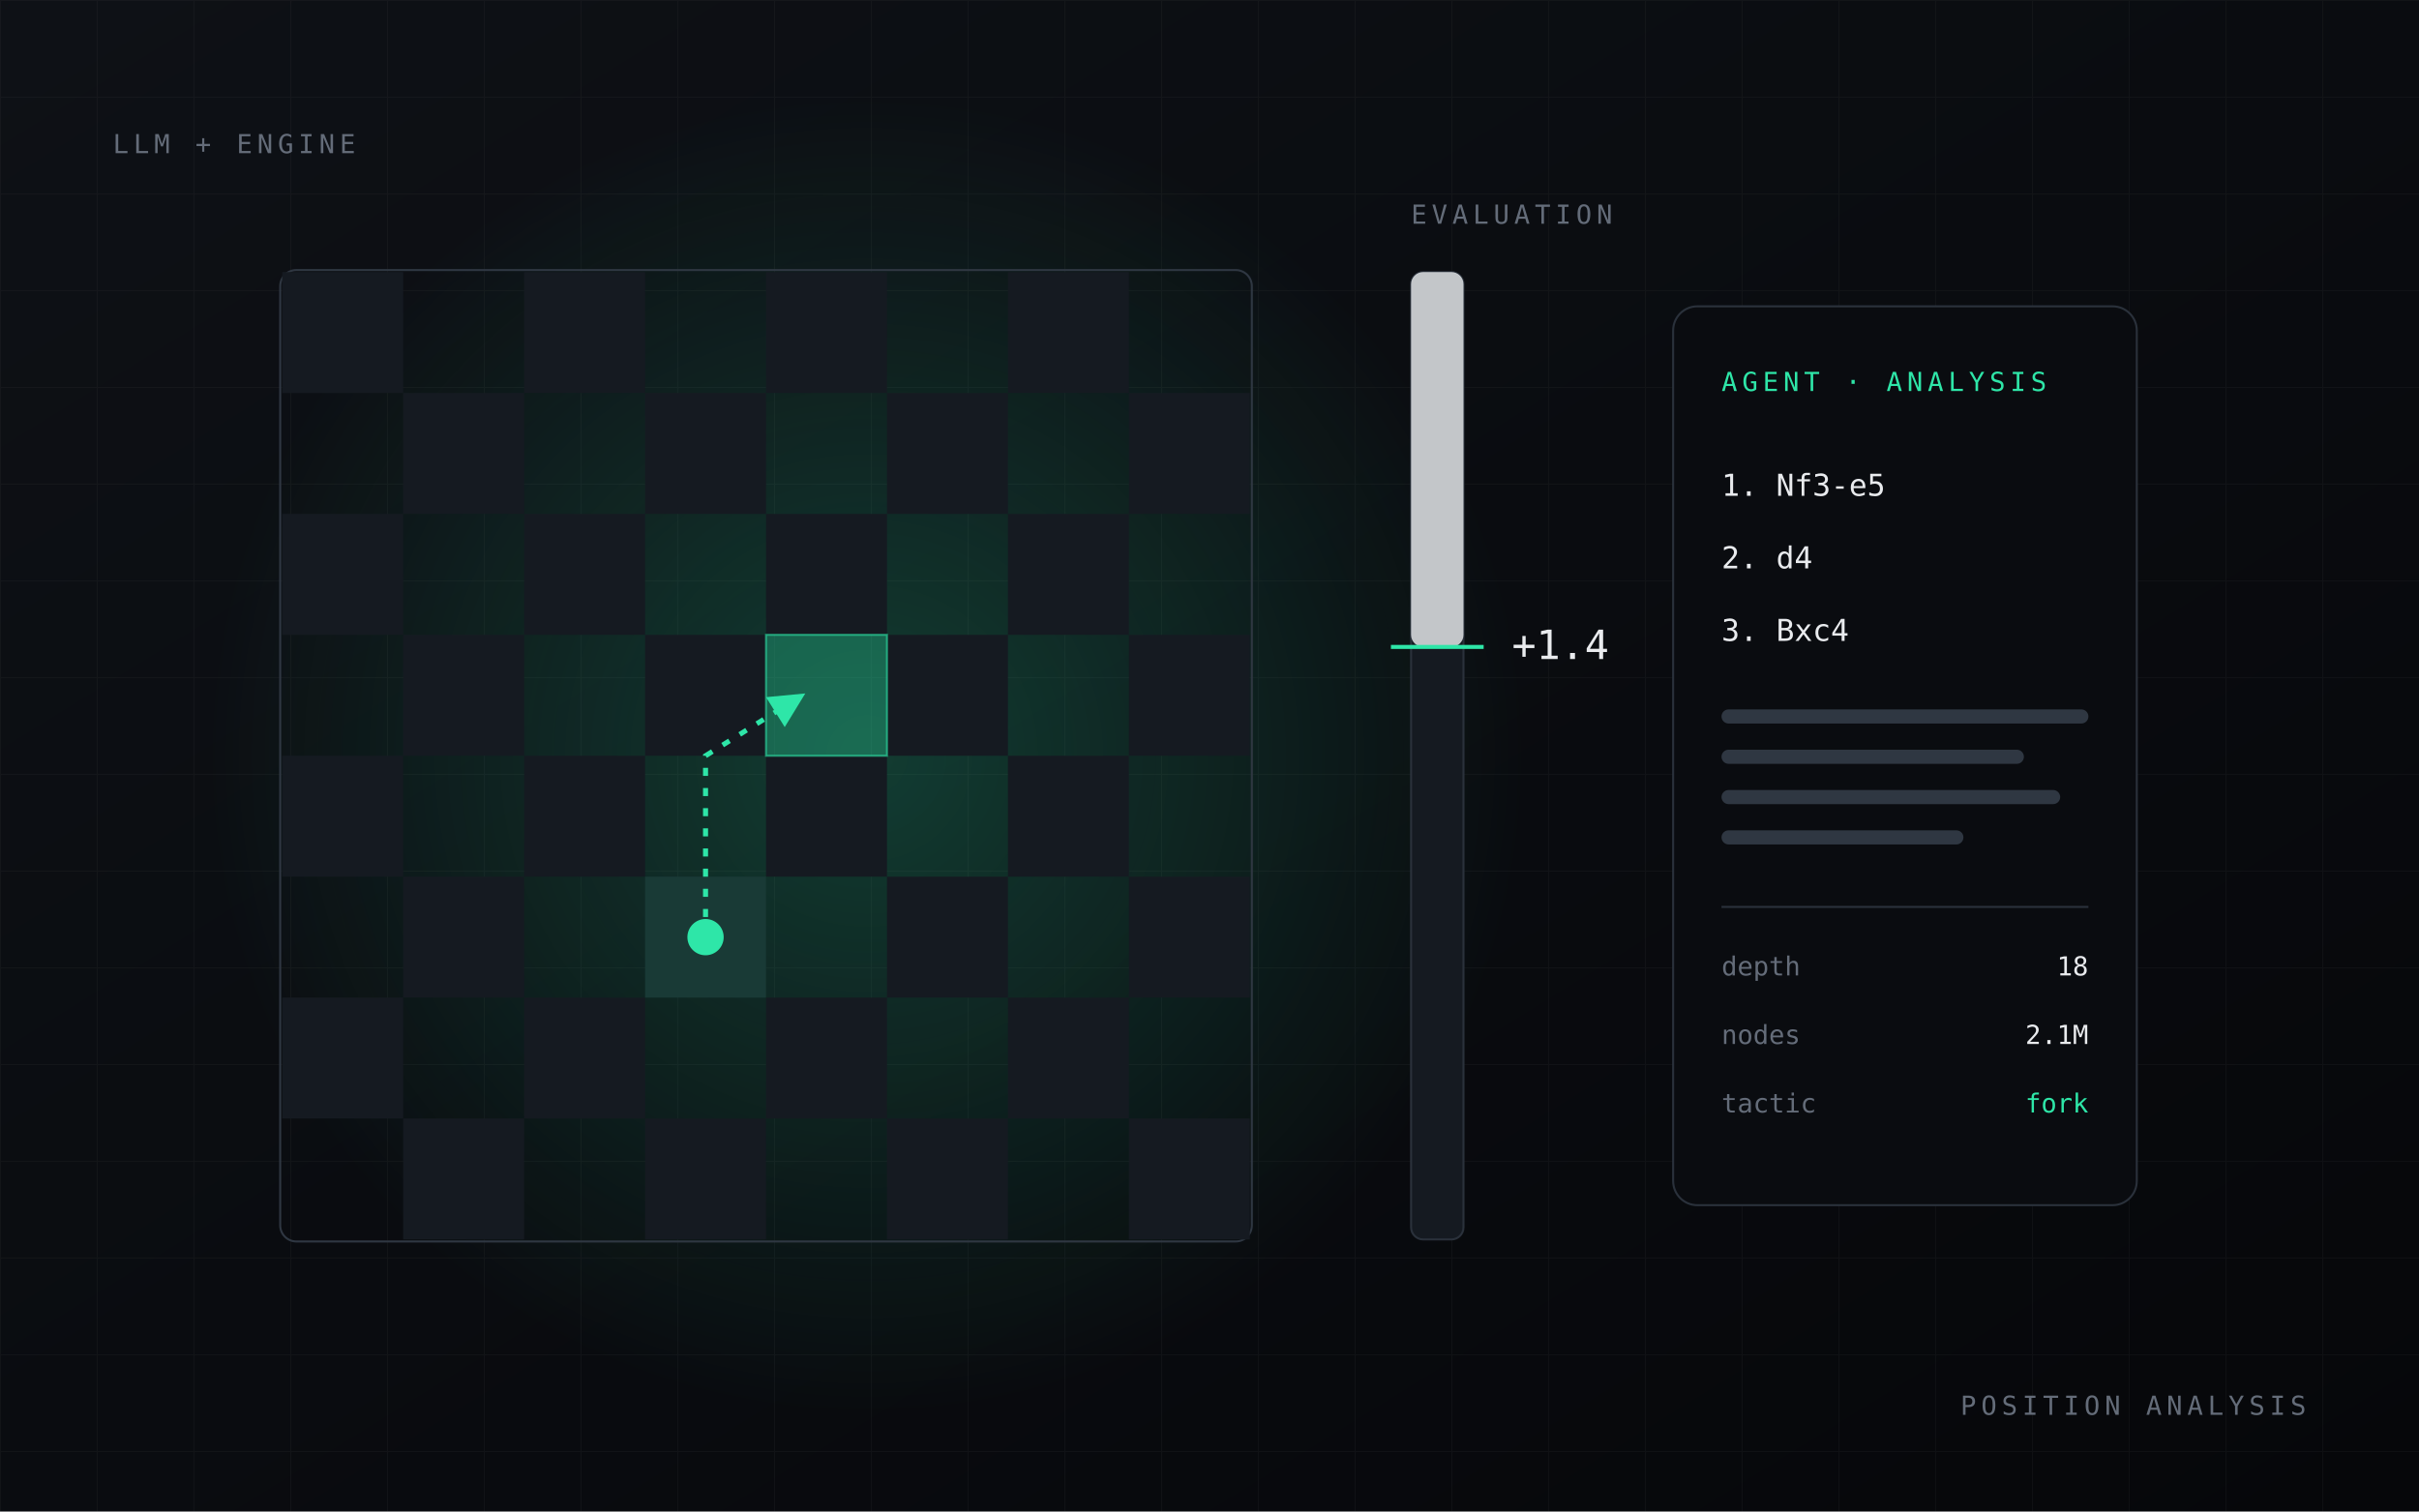
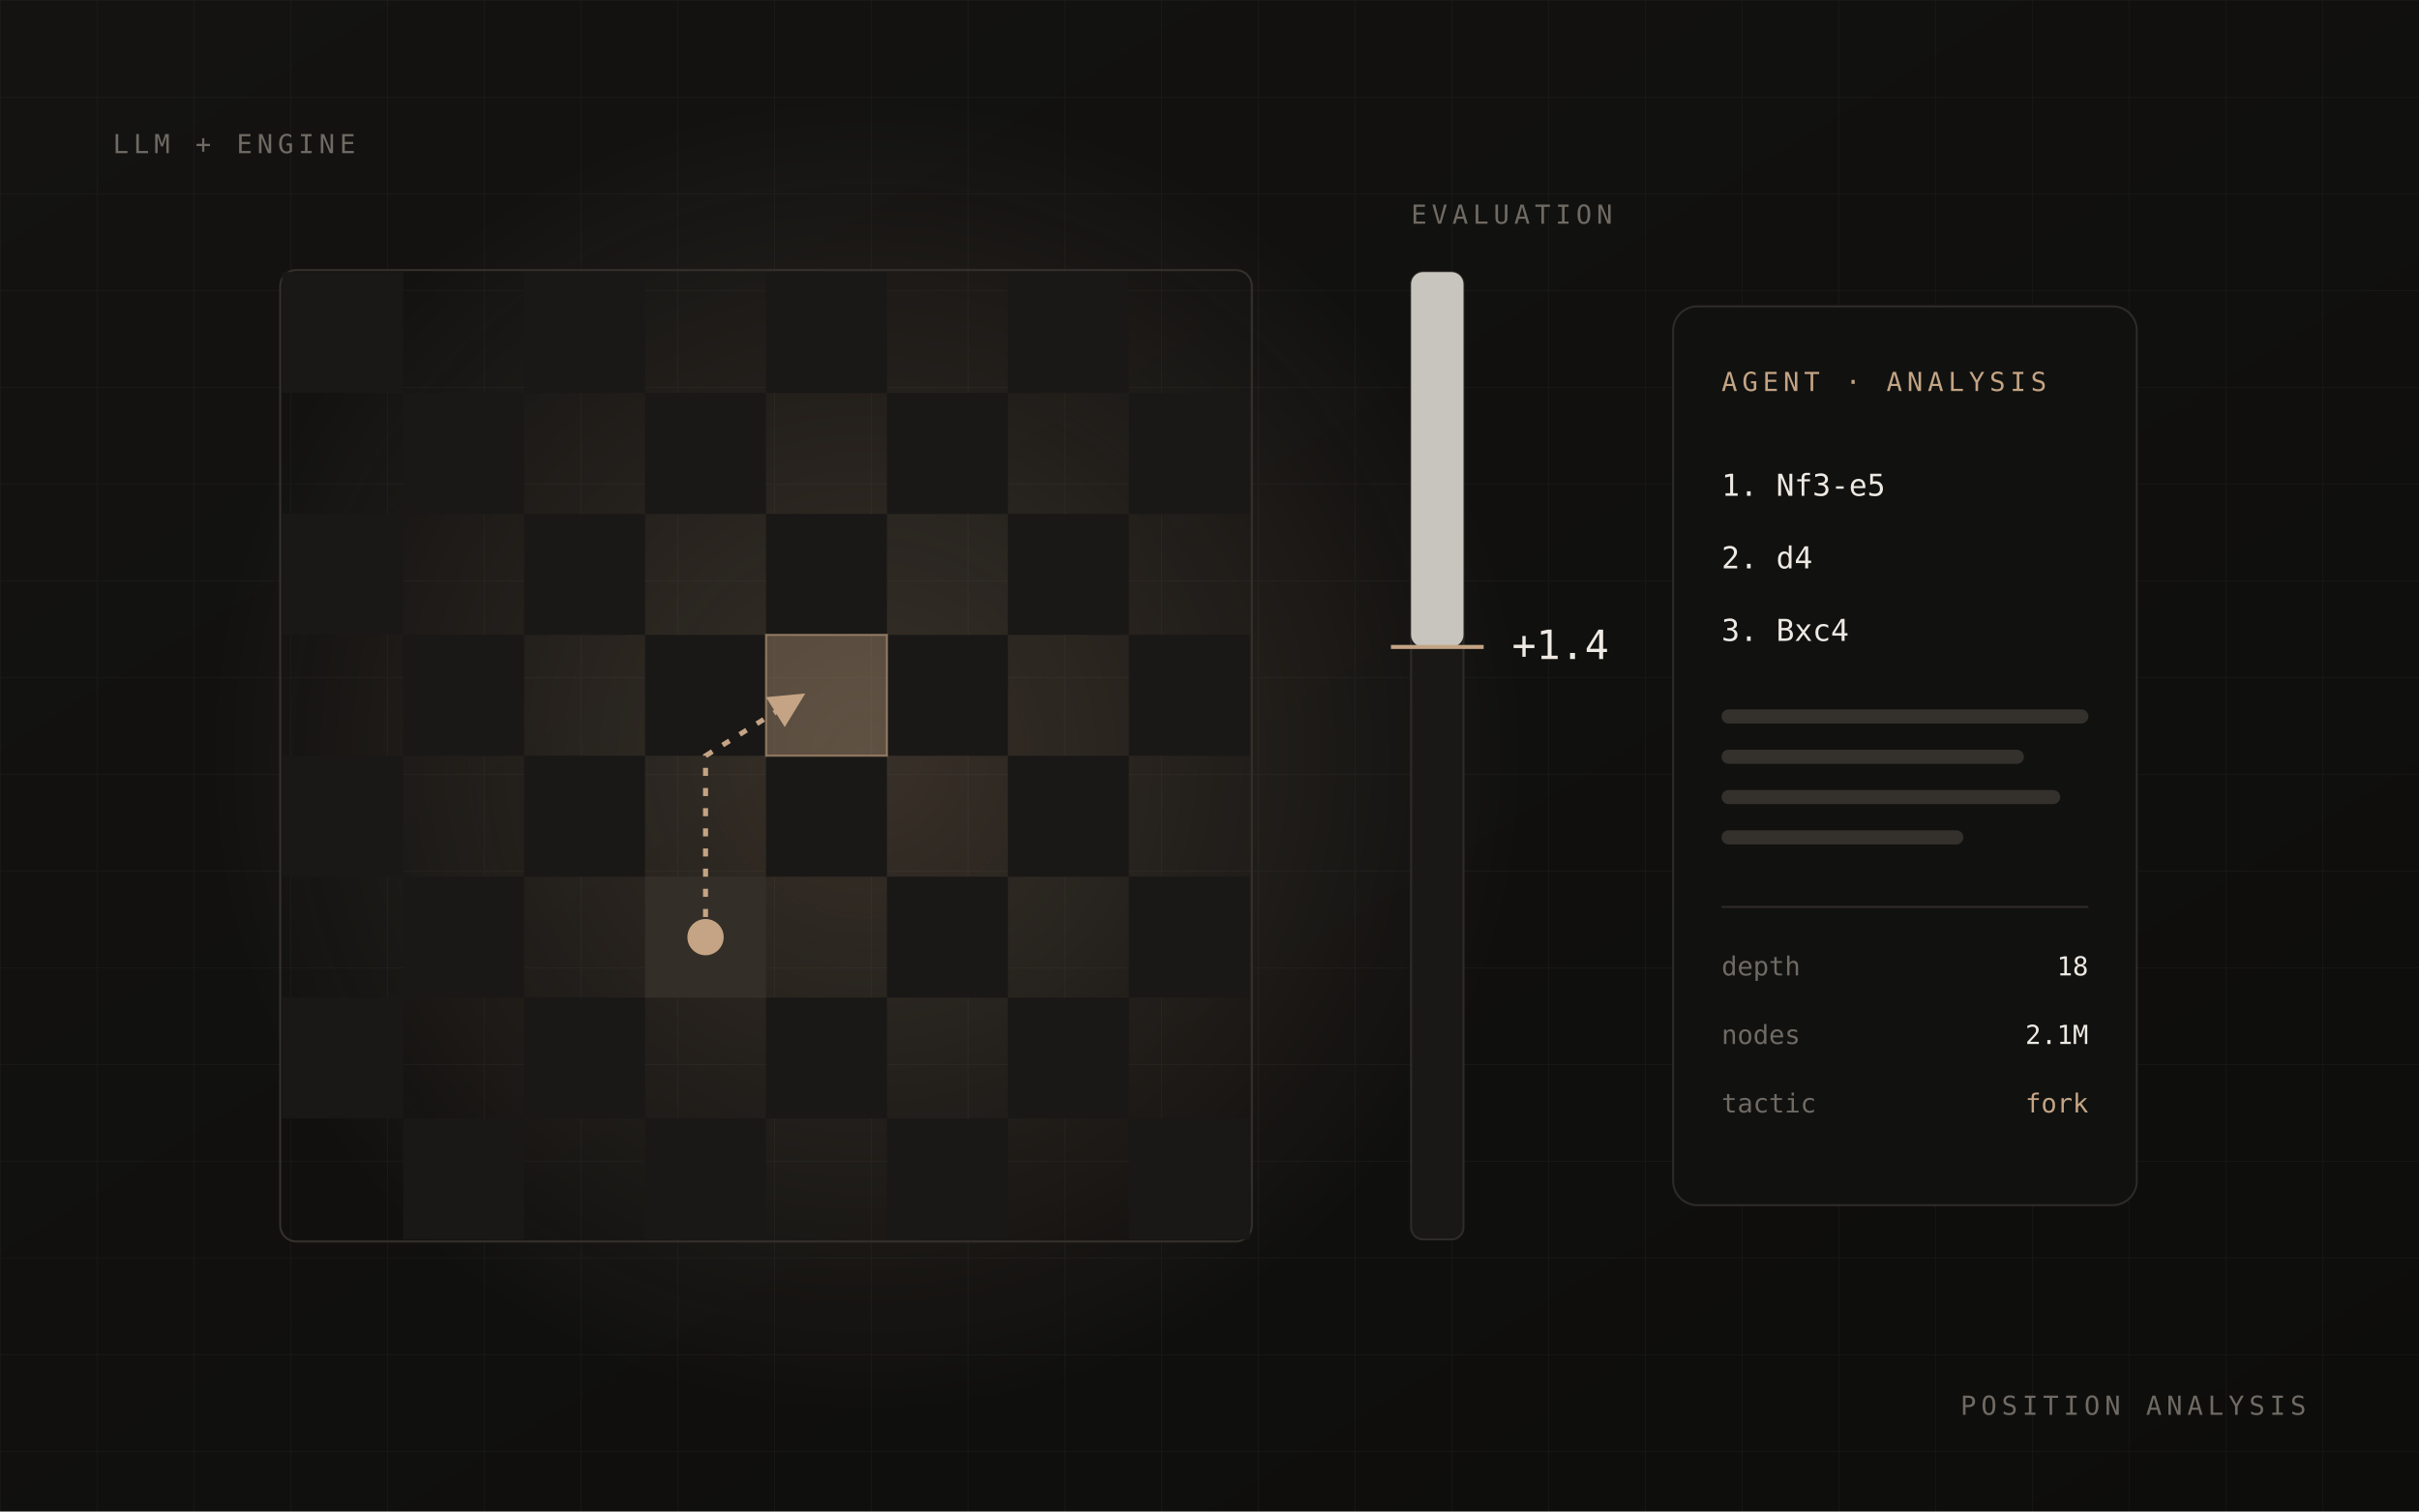
<svg xmlns="http://www.w3.org/2000/svg" viewBox="0 0 1200 750" role="img" aria-label="Chess board with a candidate move vector and a position evaluation bar">
  <style>
    @keyframes dashflow { to { stroke-dashoffset: -40; } }
    @keyframes pulse { 0%,100% { opacity:.16 } 50% { opacity:.5 } }
    @keyframes blink { 0%,100% { opacity:1 } 50% { opacity:.3 } }
    @keyframes bar { 0%,100% { transform:scaleY(.55) } 50% { transform:scaleY(1) } }
    @keyframes glow { 0%,100% { opacity:.55 } 50% { opacity:1 } }
    @keyframes wk { 0%,100% { opacity:.72 } 50% { opacity:1 } }
    @keyframes ring { 0%,100% { opacity:.45 } 50% { opacity:1 } }
    @keyframes evals { 0%,100% { transform:scaleY(.9) } 50% { transform:scaleY(1.06) } }
    .flow { animation: dashflow 1.5s linear infinite; }
    .flow-slow { animation: dashflow 3s linear infinite; }
    .pulse { animation: pulse 3.6s ease-in-out infinite; }
    .blink { animation: blink 2.2s ease-in-out infinite; }
    .glow { animation: glow 2.8s ease-in-out infinite; }
    .wk { animation: wk 3s ease-in-out infinite; }
    .ring { animation: ring 4.2s ease-in-out infinite; }
    .bar { transform-box: fill-box; transform-origin: center; animation: bar 1.9s ease-in-out infinite; }
    .evalbar { transform-box: fill-box; transform-origin: top center; animation: evals 4.5s ease-in-out infinite; }
    @media (prefers-reduced-motion: reduce) { * { animation: none !important; } }
  </style>
  <defs>
    <linearGradient id="ch-bg" x1="0" y1="0" x2="1" y2="1">
-       <stop offset="0" stop-color="#0E1116" />
-       <stop offset="1" stop-color="#06070A" />
+       <stop offset="0" stop-color="#141312" />
+       <stop offset="1" stop-color="#0D0D0C" />
    </linearGradient>
    <pattern id="ch-grid" width="48" height="48" patternUnits="userSpaceOnUse">
      <path d="M48 0H0V48" fill="none" stroke="#FFFFFF" stroke-opacity=".035" stroke-width="1" />
    </pattern>
    <radialGradient id="ch-glow" cx=".5" cy=".5" r=".5">
-       <stop offset="0" stop-color="#2EE6A8" stop-opacity=".22" />
-       <stop offset="1" stop-color="#2EE6A8" stop-opacity="0" />
+       <stop offset="0" stop-color="#C4A484" stop-opacity=".22" />
+       <stop offset="1" stop-color="#C4A484" stop-opacity="0" />
    </radialGradient>
    <marker id="ch-ar" viewBox="0 0 10 10" refX="9" refY="5" markerWidth="7" markerHeight="7" orient="auto-start-reverse">
-       <path d="M0 0 10 5 0 10z" fill="#2EE6A8" />
+       <path d="M0 0 10 5 0 10z" fill="#C4A484" />
    </marker>
  </defs>
  <rect width="1200" height="750" fill="url(#ch-bg)" />
  <rect width="1200" height="750" fill="url(#ch-grid)" />
  <circle cx="430" cy="375" r="330" fill="url(#ch-glow)" />
  <g transform="translate(140 135)">
-     <rect x="-1" y="-1" width="482" height="482" rx="8" fill="none" stroke="#2F3742" />
-     <g fill="#151A21">
+     <rect x="-1" y="-1" width="482" height="482" rx="8" fill="none" stroke="#34302C" />
+     <g fill="#191816">
      <rect x="0" y="0" width="60" height="60" />
      <rect x="120" y="0" width="60" height="60" />
      <rect x="240" y="0" width="60" height="60" />
      <rect x="360" y="0" width="60" height="60" />
      <rect x="60" y="60" width="60" height="60" />
      <rect x="180" y="60" width="60" height="60" />
      <rect x="300" y="60" width="60" height="60" />
      <rect x="420" y="60" width="60" height="60" />
      <rect x="0" y="120" width="60" height="60" />
      <rect x="120" y="120" width="60" height="60" />
      <rect x="240" y="120" width="60" height="60" />
      <rect x="360" y="120" width="60" height="60" />
      <rect x="60" y="180" width="60" height="60" />
      <rect x="180" y="180" width="60" height="60" />
      <rect x="300" y="180" width="60" height="60" />
      <rect x="420" y="180" width="60" height="60" />
      <rect x="0" y="240" width="60" height="60" />
      <rect x="120" y="240" width="60" height="60" />
      <rect x="240" y="240" width="60" height="60" />
      <rect x="360" y="240" width="60" height="60" />
      <rect x="60" y="300" width="60" height="60" />
      <rect x="180" y="300" width="60" height="60" />
      <rect x="300" y="300" width="60" height="60" />
      <rect x="420" y="300" width="60" height="60" />
      <rect x="0" y="360" width="60" height="60" />
      <rect x="120" y="360" width="60" height="60" />
      <rect x="240" y="360" width="60" height="60" />
      <rect x="360" y="360" width="60" height="60" />
      <rect x="60" y="420" width="60" height="60" />
      <rect x="180" y="420" width="60" height="60" />
      <rect x="300" y="420" width="60" height="60" />
      <rect x="420" y="420" width="60" height="60" />
    </g>
-     <rect class="pulse" x="180" y="300" width="60" height="60" fill="#2EE6A8" fill-opacity=".16" />
-     <rect class="glow" x="240" y="180" width="60" height="60" fill="#2EE6A8" fill-opacity=".28" stroke="#2EE6A8" stroke-opacity=".6" />
-     <path class="flow" d="M210 330 L 210 240 L 258 210" fill="none" stroke="#2EE6A8" stroke-width="2.5" stroke-dasharray="4 6" marker-end="url(#ch-ar)" />
-     <circle cx="210" cy="330" r="9" fill="#2EE6A8" />
+     <rect class="pulse" x="180" y="300" width="60" height="60" fill="#C4A484" fill-opacity=".16" />
+     <rect class="glow" x="240" y="180" width="60" height="60" fill="#C4A484" fill-opacity=".28" stroke="#C4A484" stroke-opacity=".6" />
+     <path class="flow" d="M210 330 L 210 240 L 258 210" fill="none" stroke="#C4A484" stroke-width="2.5" stroke-dasharray="4 6" marker-end="url(#ch-ar)" />
+     <circle cx="210" cy="330" r="9" fill="#C4A484" />
  </g>
  <g transform="translate(700 135)">
-     <text x="0" y="-24" font-family="ui-monospace,'JetBrains Mono',monospace" font-size="13" letter-spacing="2.4" fill="#646C79">EVALUATION</text>
-     <rect x="0" y="0" width="26" height="480" rx="6" fill="#151A21" stroke="#2A313B" />
-     <rect class="evalbar" x="0" y="0" width="26" height="186" rx="6" fill="#E9EBEE" fill-opacity=".82" />
-     <line x1="-10" y1="186" x2="36" y2="186" stroke="#2EE6A8" stroke-width="2" />
-     <text x="50" y="192" font-family="ui-monospace,'JetBrains Mono',monospace" font-size="20" fill="#E9EBEE">+1.4</text>
+     <text x="0" y="-24" font-family="ui-monospace,'JetBrains Mono',monospace" font-size="13" letter-spacing="2.4" fill="#6F6A63">EVALUATION</text>
+     <rect x="0" y="0" width="26" height="480" rx="6" fill="#191816" stroke="#2E2B28" />
+     <rect class="evalbar" x="0" y="0" width="26" height="186" rx="6" fill="#EEEAE3" fill-opacity=".82" />
+     <line x1="-10" y1="186" x2="36" y2="186" stroke="#C4A484" stroke-width="2" />
+     <text x="50" y="192" font-family="ui-monospace,'JetBrains Mono',monospace" font-size="20" fill="#EEEAE3">+1.4</text>
  </g>
  <g transform="translate(830 152)" font-family="ui-monospace,'JetBrains Mono',monospace">
-     <rect x="0" y="0" width="230" height="446" rx="12" fill="#0A0C10" stroke="#2A313B" />
-     <text x="24" y="42" font-size="13" letter-spacing="2.4" fill="#2EE6A8">AGENT · ANALYSIS</text>
-     <g font-size="15" fill="#E9EBEE">
+     <rect x="0" y="0" width="230" height="446" rx="12" fill="#111110" stroke="#2E2B28" />
+     <text x="24" y="42" font-size="13" letter-spacing="2.4" fill="#C4A484">AGENT · ANALYSIS</text>
+     <g font-size="15" fill="#EEEAE3">
      <text x="24" y="94">1. Nf3-e5</text>
      <text x="24" y="130">2. d4</text>
      <text x="24" y="166">3. Bxc4</text>
    </g>
-     <g fill="#2F3742">
+     <g fill="#34302C">
      <rect class="wk" x="24" y="200" width="182" height="7" rx="3.5" />
      <rect class="wk" style="animation-delay:.5s" x="24" y="220" width="150" height="7" rx="3.5" />
      <rect class="wk" style="animation-delay:1s" x="24" y="240" width="168" height="7" rx="3.5" />
      <rect class="wk" style="animation-delay:1.5s" x="24" y="260" width="120" height="7" rx="3.5" />
    </g>
-     <line x1="24" y1="298" x2="206" y2="298" stroke="#2A313B" />
-     <g font-size="13" fill="#646C79">
+     <line x1="24" y1="298" x2="206" y2="298" stroke="#2E2B28" />
+     <g font-size="13" fill="#6F6A63">
      <text x="24" y="332">depth</text>
-       <text x="206" y="332" text-anchor="end" fill="#E9EBEE">18</text>
+       <text x="206" y="332" text-anchor="end" fill="#EEEAE3">18</text>
      <text x="24" y="366">nodes</text>
-       <text x="206" y="366" text-anchor="end" fill="#E9EBEE">2.1M</text>
+       <text x="206" y="366" text-anchor="end" fill="#EEEAE3">2.1M</text>
      <text x="24" y="400">tactic</text>
-       <text x="206" y="400" text-anchor="end" fill="#2EE6A8">fork</text>
+       <text x="206" y="400" text-anchor="end" fill="#C4A484">fork</text>
    </g>
  </g>
-   <g font-family="ui-monospace,'JetBrains Mono',monospace" font-size="13" letter-spacing="2.4" fill="#646C79">
+   <g font-family="ui-monospace,'JetBrains Mono',monospace" font-size="13" letter-spacing="2.4" fill="#6F6A63">
    <text x="56" y="76">LLM + ENGINE</text>
    <text x="1144" y="702" text-anchor="end">POSITION ANALYSIS</text>
  </g>
</svg>
